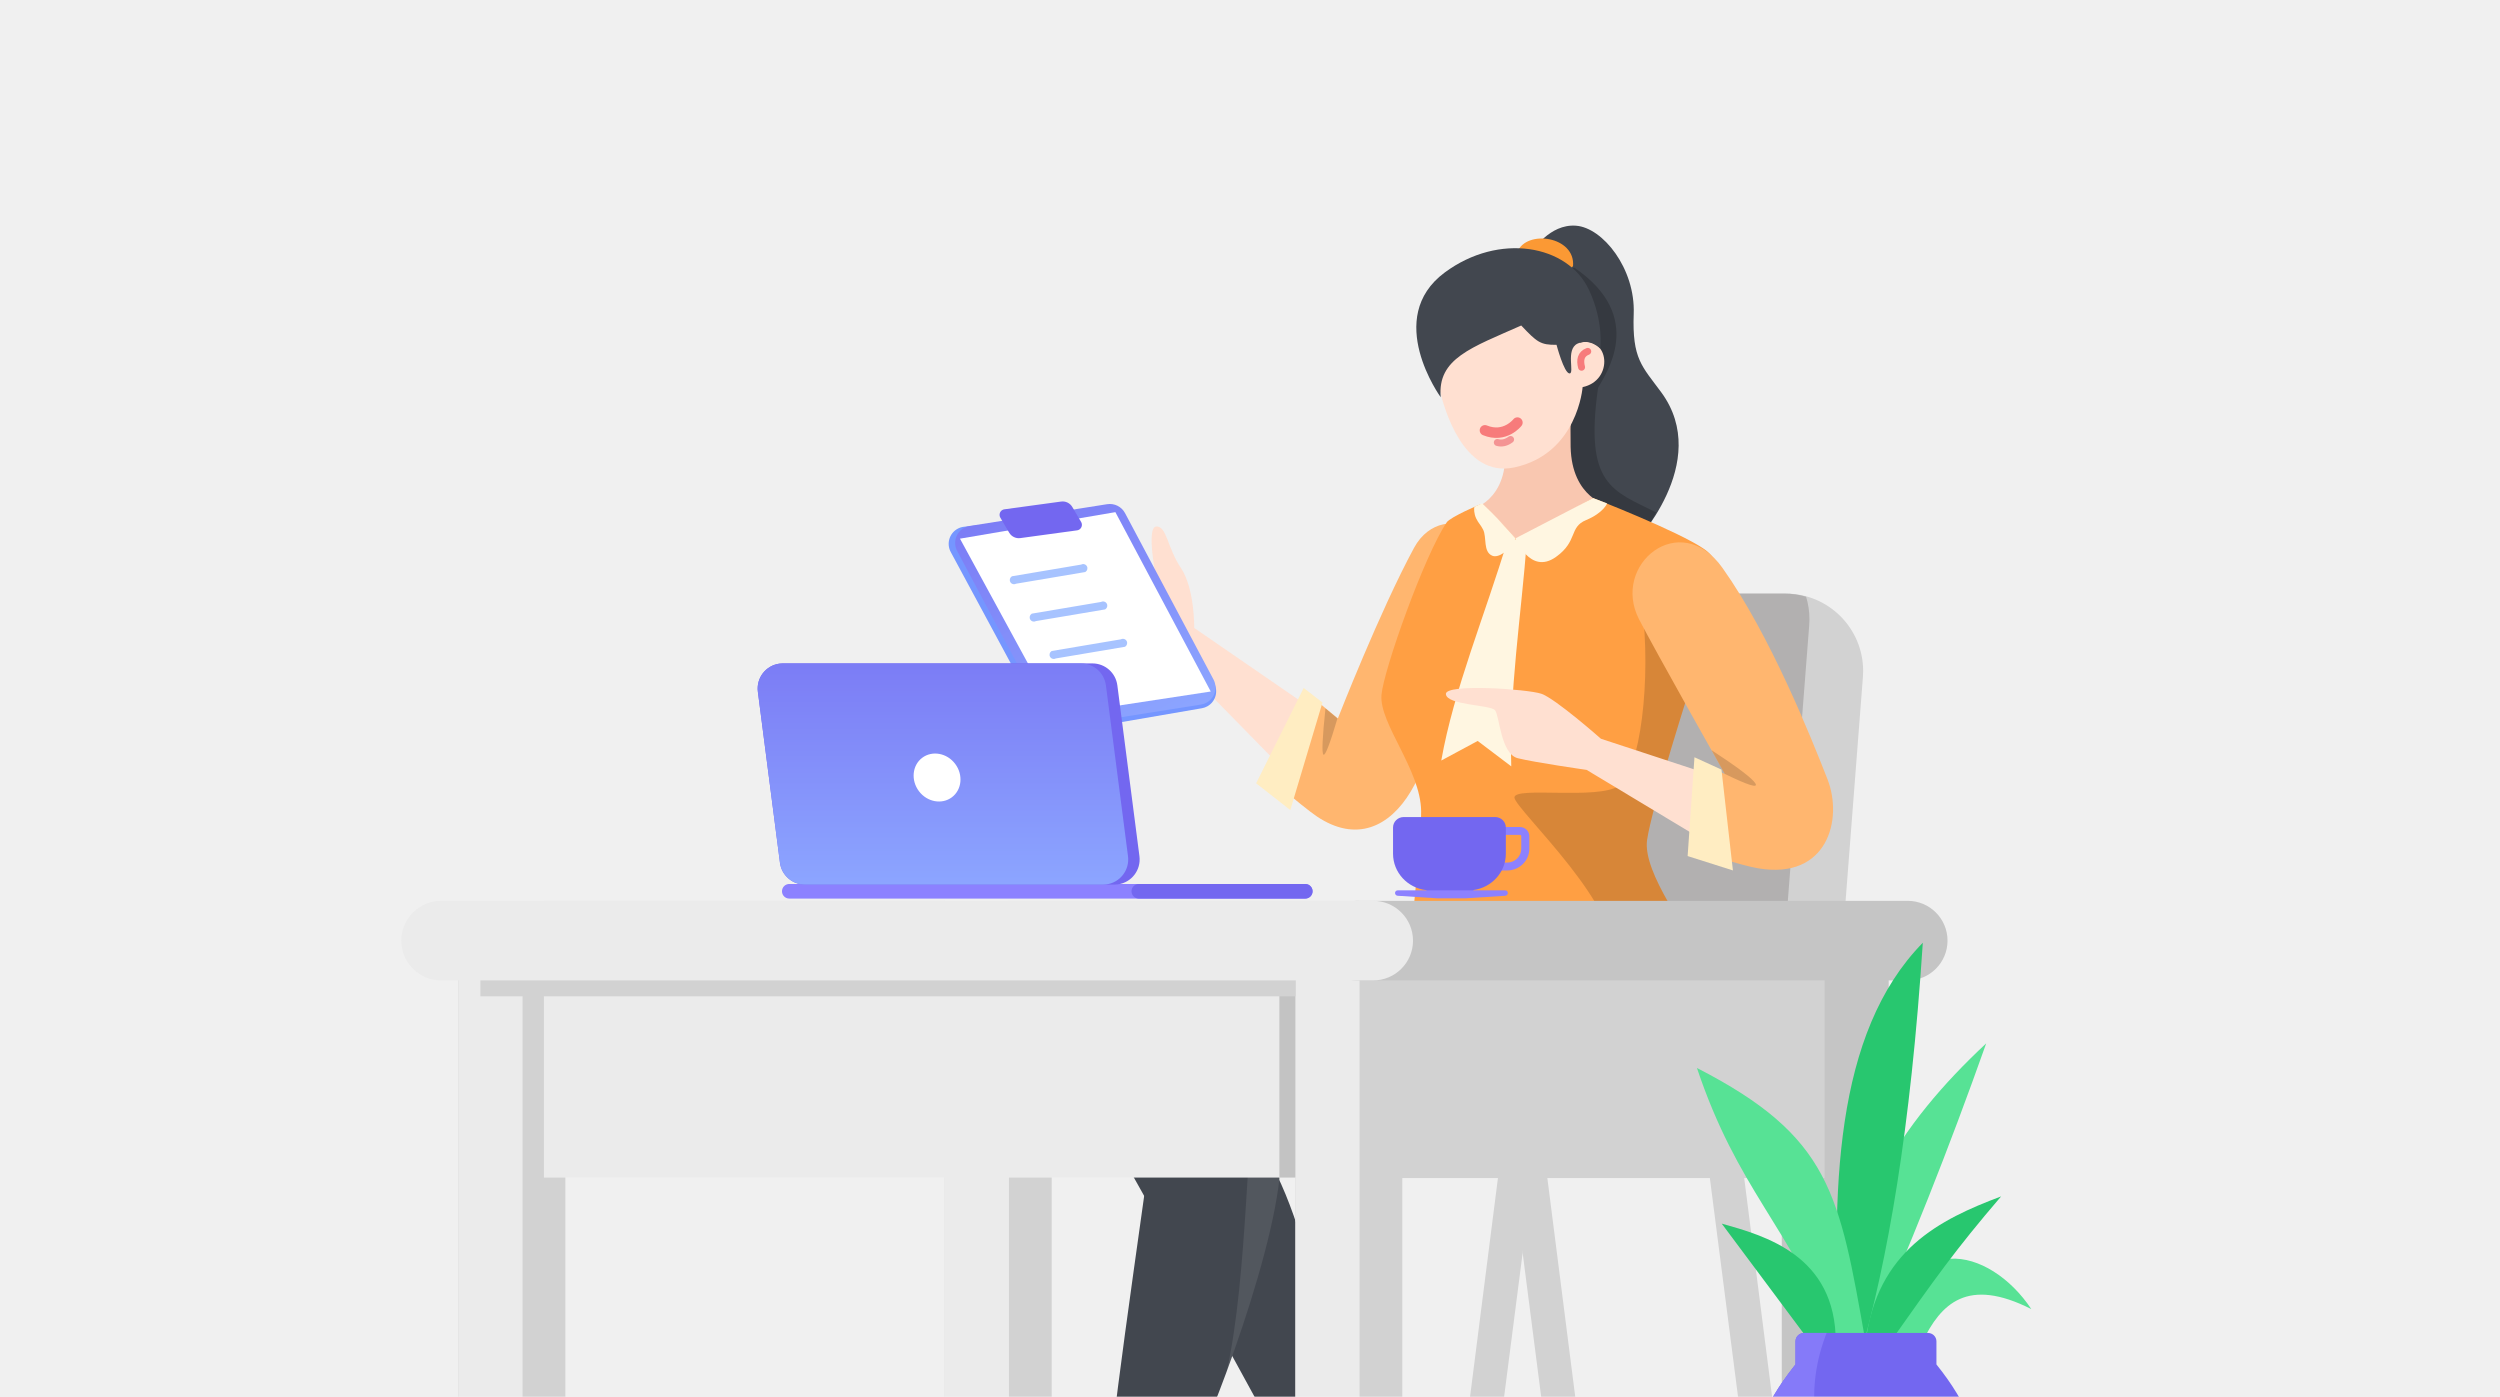
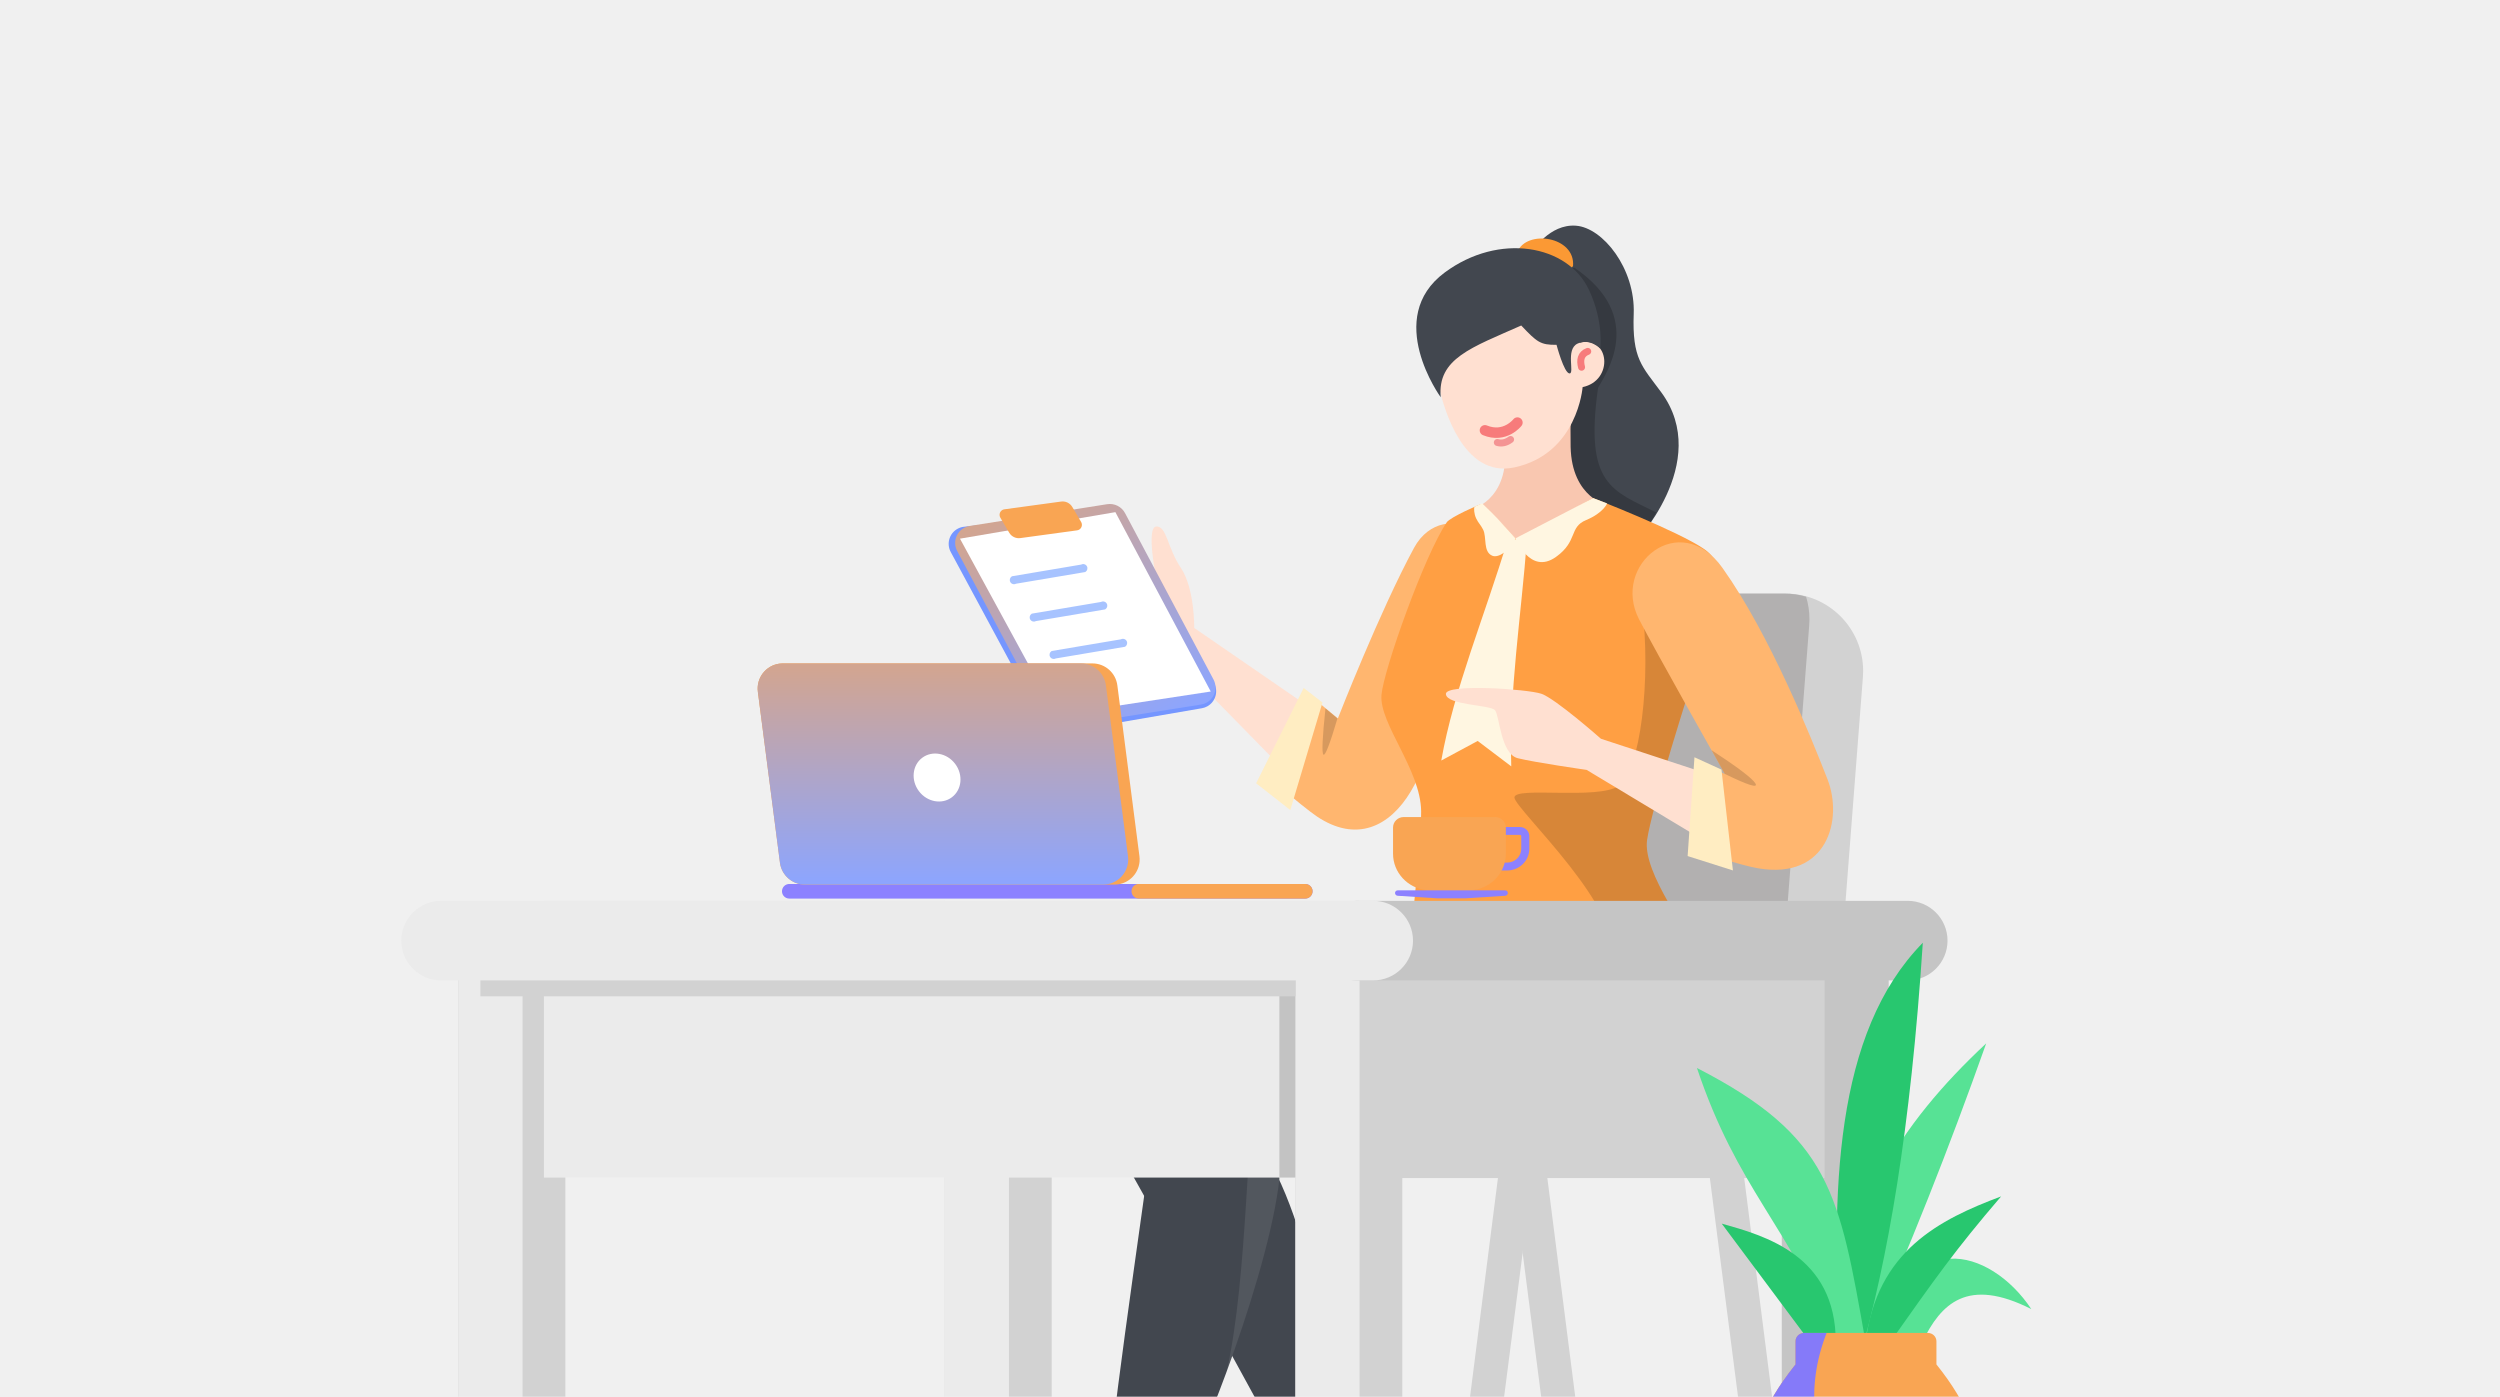
<svg xmlns="http://www.w3.org/2000/svg" xmlns:xlink="http://www.w3.org/1999/xlink" width="358px" height="200px" viewBox="0 0 358 200" version="1.1">
  <defs>
    <path d="M6,0 L352,0 C355.314,-6.08718376e-16 358,2.686 358,6 L358,200 L358,200 L0,200 L0,6 C-4.05812251e-16,2.686 2.686,6.08718376e-16 6,0 Z" id="path-1" />
    <linearGradient x1="68.669%" y1="-53.107%" x2="68.669%" y2="100%" id="linearGradient-3">
-       <stop stop-color="#7367F0" offset="0%" />
+       <stop stop-color="#f9a553" offset="0%" />
      <stop stop-color="#8CA5FF" offset="100%" />
    </linearGradient>
    <linearGradient x1="68.669%" y1="-53.107%" x2="68.669%" y2="100%" id="linearGradient-4">
-       <stop stop-color="#7367F0" offset="0%" />
+       <stop stop-color="#f9a553" offset="0%" />
      <stop stop-color="#8CA5FF" offset="100%" />
    </linearGradient>
    <path d="M7.952,0.064 L25.69,0.064 C26.366,0.064 26.914,0.603 26.914,1.268 L26.914,4.578 C31.399,10.144 33.642,15.71 33.642,21.277 C33.642,26.672 31.727,32.066 27.896,37.461 C27.668,37.784 27.293,37.976 26.894,37.976 L6.749,37.976 C6.349,37.976 5.975,37.784 5.746,37.461 C1.915,32.066 0,26.672 0,21.277 C0,15.815 2.159,10.354 6.477,4.893 L6.728,4.578 L6.728,1.268 C6.728,0.603 7.276,0.064 7.952,0.064 Z" id="path-5" />
  </defs>
  <g id="📝-Pages-New" stroke="none" stroke-width="1" fill="none" fill-rule="evenodd">
    <g id="Knowledge-Base" transform="translate(-670, -791)">
      <g id="Illustration" transform="translate(670, 791)">
        <mask id="mask-2" fill="white">
          <use xlink:href="#path-1" />
        </mask>
        <g id="Mask" />
        <g mask="url(#mask-2)">
          <g transform="translate(57, 30)">
            <g id="Chair4" transform="translate(121, 55)">
              <polygon id="Path" fill="#D2D2D2" points="38.077 71.363 28.831 143.879 33.679 143.815 42.925 72.042" />
              <polygon id="Path" fill="#D2D2D2" transform="translate(44.20678, 107.6211) scale(-1, 1) translate(-44.20678, -107.6211) " points="46.406 71.363 37.159 143.879 42.007 143.815 51.254 72.042" />
              <polygon id="Path" fill="#D2D2D2" transform="translate(72.39661, 107.6211) scale(-1, 1) translate(-72.39661, -107.6211) " points="74.596 71.363 65.349 143.879 70.197 143.815 79.444 72.042" />
              <path d="M0,75.186 C-5.12399906e-16,71.002 3.392,67.61 7.576,67.61 L36.218,67.61 C41.936,67.61 46.717,63.261 47.256,57.568 L51.76,10.042 C52.299,4.349 57.08,2.82683167e-15 62.798,0 L77.715,0 C83.839,6.51445281e-16 88.803,4.964 88.803,11.088 C88.803,11.374 88.792,11.659 88.77,11.944 L84.08,72.53 C83.633,78.304 78.817,82.762 73.025,82.762 L7.576,82.762 C3.392,82.762 5.12399906e-16,79.37 0,75.186 Z" id="Path" fill="#D2D2D2" />
              <path d="M77.51,-2.27373675e-13 C78.594,-2.27572851e-13 79.642,0.156 80.632,0.446 C80.945,1.469 81.113,2.555 81.113,3.68 C81.113,3.966 81.102,4.253 81.079,4.538 L76.394,64.893 C75.946,70.666 71.13,75.123 65.339,75.123 L0.071,75.123 L0.001,75.122 C0,75.073 9.36073955e-17,75.024 0,74.974 C6.90201459e-15,70.801 3.383,67.418 7.556,67.418 L36.107,67.418 C41.825,67.418 46.605,63.071 47.146,57.379 L51.645,10.039 C52.185,4.347 56.965,-2.24547053e-13 62.683,-2.27373675e-13 L77.51,-2.27373675e-13 Z" id="Combined-Shape" fill="#B2B0B0" />
            </g>
            <g id="Wom3.4" transform="translate(143, 100) scale(-1, 1) translate(-143, -100) translate(80, 0)">
              <g id="LLeg" transform="translate(28.09581, 104.5721)" fill="#42474F">
                <path d="M15.558,0.024 C22.487,0.333 61.05,8.844 68.057,10.29 C75.063,11.737 80.986,19.561 75.644,28.622 C69.643,38.793 54.16,67.679 50.401,74.191 C48.54,77.414 39.154,75.607 41.359,70.197 C45.469,60.113 47.378,34.78 57.857,25.544 C57.857,25.544 22.616,31.664 7.393,24.653 C-3.67,19.557 -1.167,-0.722 15.558,0.024 Z" id="Path" />
              </g>
              <g id="LArm" transform="translate(48.23367, 44.95087)">
                <path d="M43.754,14.969 C43.754,14.969 43.676,9.343 45.648,6.403 C47.62,3.463 47.698,0.34 49.191,0.442 C50.683,0.544 49.205,7.803 49.205,7.803 C49.205,7.803 51.099,7.081 52.459,6.168 C53.82,5.255 57.945,0.753 58.909,1.551 C60.543,2.91 57.911,10.578 56.477,12.111 C55.038,13.644 47.179,18.687 47.179,18.687 L27.93,38.329 L24.316,28.35 L43.754,14.969 Z" id="Path" fill="#FFE0D1" />
                <path d="M1.174,13.114 C4.398,20.574 10.299,34.278 12.732,38.367 C15.781,43.487 20.589,45.743 26.218,41.944 C27.214,41.272 29.23,39.651 32.266,37.082 L26.756,24.982 C24.374,26.944 23.183,27.925 23.183,27.925 C23.183,27.925 17.134,12.452 12.268,3.488 C8.054,-4.267 -3.732,1.772 1.174,13.114 Z" id="Path" fill="#FFB66F" />
                <path d="M23.245,27.933 C24.328,31.599 24.996,33.326 25.249,33.114 C25.503,32.902 25.406,30.696 24.959,26.496 L23.245,27.933 Z" id="Path" fill-opacity="0.16" fill="#000000" />
                <polygon id="Path-65" fill="#FFEDC2" points="25.387 25.652 29.994 41.05 34.888 37.217 28.077 23.567" />
              </g>
              <g id="Head" transform="translate(19.60132, 0)">
                <g id="Group-21" transform="translate(17.13841, 26.00611) rotate(12) translate(-17.13841, -26.00611) translate(4.638413, 2.506106)">
                  <path d="M15.016,2.524 C15.016,2.524 11.819,-0.875 8.127,0.216 C4.434,1.306 1.095,7.99 2.68,14.273 C4.258,20.557 3.073,21.85 1.159,26.085 C-3.983,37.477 9.656,46.638 9.656,46.638 L24.522,43.484 L19.211,15.738 L15.016,2.524 Z" id="Path" fill="#42474F" />
                  <path d="M9.606,6.059 C0.946,15.119 8.457,21.904 9.872,23.571 C14.734,36.855 10.866,38.412 5.454,42.76 L8.364,46.078 L16.706,42.599 L16.438,5.331 L9.606,6.059 Z" id="Path-50" fill-opacity="0.199" fill="#000000" />
                </g>
                <path d="M13.051,42.433 C13.051,42.433 18.329,41.374 18.485,33.986 C18.642,26.597 17.773,24.075 17.773,24.075 L27.726,23.895 C27.726,23.895 27.835,32.13 27.836,35.109 C27.841,42.351 33.426,43.191 33.426,43.191 C33.426,43.191 32.265,48.92 23.246,49.426 C16.204,49.822 13.051,42.433 13.051,42.433 Z" id="Path" fill="#F9C7B0" />
                <g id="Group-20" transform="translate(27.08848, 21.33915) rotate(12) translate(-27.08848, -21.33915) translate(13.58848, 5.339154)">
                  <path d="M1.995,4.913 C0.754,0.819 7.424,-1.657 9.383,1.292 C9.383,1.292 10.344,4.087 8.341,5.683 C5.631,7.835 1.995,4.913 1.995,4.913 Z" id="Path" fill="#FB9934" />
                  <path d="M3.36,15.846 C-1.08,15.674 -0.356,22.161 4.257,22.152 C4.257,22.152 6.936,31.367 16.237,31.367 C23.791,31.367 24.282,20.627 24.351,18.484 C24.425,16.2 24.434,8.695 24.434,8.695 L3.187,8.685 L3.36,15.846 Z" id="Path" fill="#FFE0D1" />
                  <path d="M5.69,19.846 C6.446,19.639 6.651,15.451 6.651,15.451 C8.913,15.003 9.311,14.493 11.02,11.694 C18.613,13.309 23.767,13.802 24.434,19.35 C24.434,19.35 30.136,6.54 20.146,1.987 C11.358,-2.013 2.087,1.745 0.469,8.729 C-0.677,13.659 0.637,17.28 0.637,17.28 C0.637,17.28 1.788,15.451 3.677,15.908 C5.567,16.365 4.934,20.052 5.69,19.846 Z" id="Path" fill="#42474F" />
                  <path d="M14.608,24.436 C14.608,24.436 16.137,26.901 19.119,26.027" id="Path" stroke="#F77B7B" stroke-width="1.5" stroke-linecap="round" transform="translate(16.86349, 25.32509) rotate(-18) translate(-16.86349, -25.32509) " />
                  <path d="M15.903,27.378 C16.603,27.671 17.267,27.671 17.848,27.334" id="Path" stroke="#F49494" stroke-linecap="round" transform="translate(16.87519, 27.46345) rotate(2) translate(-16.87519, -27.46345) " />
                  <path d="M3.565,19.444 C3.844,18.44 3.72,17.563 2.721,17.162" id="Path-8" stroke="#F77B7B" stroke-linecap="round" transform="translate(3.207757, 18.30307) rotate(-13) translate(-3.207757, -18.30307) " />
                </g>
              </g>
              <g id="Group-19" transform="translate(16.70562, 41.32406)">
                <path d="M34.241,0.88 C34.362,0.874 38.619,2.737 39.109,3.456 C42.302,8.137 48.165,24.612 48.466,28.186 C48.807,32.308 42.859,38.875 42.786,44.843 C42.721,50.812 45.33,68.784 44.318,70.463 C43.314,72.141 36.716,80.116 35.339,80.148 C33.955,80.181 32.921,75.994 30.824,76.085 C28.735,76.176 24.379,81.727 22.501,81.688 C20.631,81.647 1.248,69.377 2.729,65.882 C4.219,62.386 11.134,53.698 10.429,48.935 C9.733,44.173 4.171,26.592 2.163,20.609 C0.163,14.625 -1.448,9.859 2.284,7.284 C6.017,4.71 18.161,0 18.161,0 L29.035,6.078 C29.035,6.078 33.61,0.91 34.241,0.88 Z" id="Path" fill="#FF9F43" />
                <path d="M30.375,5.909 C33.636,16.745 38.112,27.423 39.904,37.585 L34.69,34.778 L29.881,38.419 C30.221,27.854 28.446,16.762 27.63,5.909 L30.375,5.909 Z" id="Path" fill="#FFF6E1" />
                <path d="M11.326,14.23 L11.202,15.106 C9.741,25.988 11.47,39.194 14.467,41.208 C17.525,43.265 29.43,41.247 29.43,42.875 C29.43,44.504 12.978,59.43 15.679,66.566 C17.164,70.489 16.667,73.978 14.187,77.033 L13.468,76.549 C7.848,72.741 1.883,67.879 2.729,65.882 C4.219,62.386 11.134,53.698 10.429,48.935 C9.761,44.363 4.608,27.978 2.42,21.381 L1.723,19.289 C0.913,16.837 0.239,14.615 0.076,12.698 L0.579,12.373 C8.614,7.226 12.197,7.845 11.326,14.23 L11.326,14.23 Z" id="Path" fill-opacity="0.16" fill="#000000" />
                <path d="M16.154,0.767 L18.161,0 L29.274,5.763 C29.274,5.763 27.184,11.076 23.484,8.43 C20.312,6.168 21.65,4.177 19.164,3.15 C16.687,2.123 16.154,0.767 16.154,0.767 Z" id="Path" fill="#FFF6E1" />
                <path d="M29.274,5.763 C30.079,7.551 31.717,8.596 32.563,8.271 C33.961,7.734 33.361,5.597 33.912,4.518 C34.306,3.752 34.561,3.636 34.906,2.917 C35.227,2.257 35.24,1.466 35.158,1.247 L34.065,0.751 C33.063,1.694 32.329,2.417 31.863,2.917 C31.283,3.541 30.419,4.49 29.274,5.763 Z" id="Path" fill="#FFF6E1" />
              </g>
              <g id="RArm" transform="translate(0, 47.66368)">
                <path d="M33.745,28.126 C33.745,28.126 40.288,22.348 42.29,21.678 C44.293,21.007 56.022,20.202 55.949,21.717 C55.864,23.34 49.564,23.247 48.912,24.045 C48.259,24.844 48.11,30.302 45.643,30.915 C43.18,31.528 35.798,32.584 35.798,32.584 L18.138,43.213 L17.383,33.501 L33.745,28.126 Z" id="Path" fill="#FFE0D1" />
                <path d="M16.341,3.661 C9.448,13.369 3.563,28.156 1.304,33.921 C-0.955,39.686 1.324,48.381 11.257,46.674 C12.375,46.482 14.188,46.001 16.696,45.23 L19.07,31.878 C17.029,32.733 16.008,33.161 16.008,33.161 C16.008,33.161 25.88,15.699 28.291,11.017 C32.318,3.2 22.412,-4.892 16.341,3.661 Z" id="Path" fill="#FFB66F" />
                <path d="M16.008,33.161 C12.665,34.79 11.204,35.247 11.624,34.53 C12.045,33.813 14.137,32.225 17.9,29.765 L16.008,33.161 Z" id="Path" fill-opacity="0.16" fill="#000000" />
                <polygon id="Path-64" fill="#FFEDC2" points="16.486 32.544 14.847 46.982 21.331 44.925 20.353 30.776" />
              </g>
              <g id="RLeg" transform="translate(15.94627, 101.5411)">
                <path d="M6.757,0.134 C-1.984,13.276 -1.129,22.783 9.321,28.653 C22.707,36.172 63.994,27.364 63.994,27.364 C63.994,27.364 63.262,33.248 63.994,38.496 C65.907,52.202 75.004,75.037 76.928,77.906 C79.59,81.874 87.697,78.881 87.85,75.577 C88.003,72.274 81.738,30.078 80.785,22.032 C79.838,13.985 76.846,12.816 68.106,10.617 C66.099,10.111 42.356,4.223 40.181,4.395 C27.723,5.378 16.581,3.957 6.757,0.134 Z" id="Path" fill="#42474F" />
                <path d="M16.28,26.462 C29.834,27.977 65.717,24.853 67.158,26.273 C68.534,27.628 68.304,51.208 71.391,64.855 C68.35,56.586 65.059,46.126 63.994,38.496 C63.262,33.248 63.994,27.364 63.994,27.364 L62.592,27.644 C55.277,29.062 21.363,35.15 9.321,28.653 C2.258,24.842 -0.475,18.942 1.123,10.952 C3.049,20.377 8.102,25.547 16.28,26.462 Z" id="Path" fill-opacity="0.192" fill="#FFFFFF" opacity="0.44" />
                <ellipse id="Oval" fill-opacity="0.192" fill="#FFFFFF" transform="translate(86.56548, 23.11196) rotate(13) translate(-86.56548, -23.11196) " cx="86.565" cy="23.112" rx="2.278" ry="4.168" />
                <ellipse id="Oval" fill-opacity="0.192" fill="#FFFFFF" transform="translate(75.93463, 20.45977) rotate(-16) translate(-75.93463, -20.45977) " cx="75.935" cy="20.46" rx="3.037" ry="4.547" />
              </g>
            </g>
            <g id="Example-Task1" transform="translate(97.77145, 58.16383) rotate(-28) translate(-97.77145, -58.16383) translate(85.27145, 37.16383)">
              <g id="Group-3" transform="translate(-0, -0)">
                <path d="M3.716,1.906 L22.562,9.467 C23.474,9.833 24.082,10.706 24.108,11.688 L24.819,38.439 C24.855,39.799 23.781,40.931 22.421,40.967 C22.137,40.975 21.855,40.933 21.585,40.845 L2.19,34.461 C1.184,34.13 0.502,33.193 0.496,32.135 L0.334,4.207 C0.326,2.846 1.423,1.737 2.784,1.729 C3.103,1.727 3.42,1.787 3.716,1.906 Z" id="Rectangle" fill="#7596FF" fill-rule="nonzero" />
                <path d="M4.482,2.186 L23.325,8.676 C24.32,9.019 24.987,9.954 24.987,11.006 L24.987,37.988 C24.987,39.348 23.884,40.452 22.523,40.452 C22.25,40.452 21.979,40.406 21.72,40.317 L2.877,33.827 C1.883,33.484 1.216,32.549 1.216,31.497 L1.216,4.515 C1.216,3.155 2.319,2.051 3.68,2.051 C3.953,2.051 4.224,2.097 4.482,2.186 Z" id="Rectangle" fill="url(#linearGradient-3)" />
                <polygon id="Rectangle" fill="#FFFFFF" fill-rule="nonzero" points="2.399 3.14 23.831 10.235 23.831 39.326 2.691 31.91" />
-                 <path d="M9.99,2.414 L17.686,5.25 C18.291,5.473 18.703,6.037 18.731,6.682 L18.84,9.177 C18.859,9.618 18.517,9.992 18.075,10.011 C17.969,10.016 17.863,9.999 17.764,9.962 L10.068,7.126 C9.463,6.903 9.051,6.339 9.023,5.695 L8.914,3.199 C8.895,2.758 9.238,2.384 9.679,2.365 C9.785,2.361 9.891,2.377 9.99,2.414 Z" id="Rectangle" fill="#7367F0" fill-rule="nonzero" />
+                 <path d="M9.99,2.414 L17.686,5.25 C18.291,5.473 18.703,6.037 18.731,6.682 L18.84,9.177 C18.859,9.618 18.517,9.992 18.075,10.011 C17.969,10.016 17.863,9.999 17.764,9.962 L10.068,7.126 C9.463,6.903 9.051,6.339 9.023,5.695 L8.914,3.199 C8.895,2.758 9.238,2.384 9.679,2.365 C9.785,2.361 9.891,2.377 9.99,2.414 Z" id="Rectangle" fill="#f9a553" fill-rule="nonzero" />
                <path d="M15.985,14.567 C16.321,14.567 16.593,14.839 16.593,15.173 C16.593,15.484 16.358,15.74 16.056,15.775 L15.985,15.779 L6.456,12.605 C6.12,12.605 5.848,12.334 5.848,11.999 C5.848,11.688 6.083,11.432 6.385,11.397 L6.456,11.393 L15.985,14.567 Z" id="Path" fill="#A7C3FF" />
                <path d="M15.985,20.628 C16.321,20.628 16.593,20.899 16.593,21.234 C16.593,21.545 16.358,21.801 16.056,21.836 L15.985,21.84 L6.456,18.666 C6.12,18.666 5.848,18.394 5.848,18.06 C5.848,17.749 6.083,17.493 6.385,17.458 L6.456,17.454 L15.985,20.628 Z" id="Path" fill="#A7C3FF" />
                <path d="M15.985,26.689 C16.321,26.689 16.593,26.96 16.593,27.295 C16.593,27.605 16.358,27.862 16.056,27.897 L15.985,27.901 L6.456,24.726 C6.12,24.726 5.848,24.455 5.848,24.12 C5.848,23.809 6.083,23.553 6.385,23.518 L6.456,23.514 L15.985,26.689 Z" id="Path" fill="#A7C3FF" />
              </g>
            </g>
            <g id="Group-26" transform="translate(0, 99)">
              <g id="Group-25" transform="translate(8.649351, 0)">
                <polygon id="Rectangle" fill="#D2D2D2" points="69.648 3.799 84.956 3.799 84.956 100.493 69.648 100.493" />
                <polygon id="Rectangle" fill="#EBEBEB" points="69.648 -1.78512303e-13 78.833 -1.78512303e-13 78.833 100.493 69.648 100.493" />
                <polygon id="Rectangle" fill="#D2D2D2" points="1.05161699e-15 3.799 75.777 3.799 75.777 32.801 15.308 32.801 15.308 100.493 1.05161699e-15 100.493" />
                <polygon id="Rectangle" fill="#EBEBEB" points="1.01974981e-15 3.799 9.185 3.799 9.185 100.493 1.01974981e-15 100.493" />
              </g>
              <g id="Group-25">
                <polygon id="Rectangle" fill="#C5C5C5" points="198.15 3.799 213.459 3.799 213.459 100.493 198.15 100.493" />
                <polygon id="Rectangle" fill="#D2D2D2" points="128.503 3.799 204.28 3.799 204.28 39.699 143.811 39.699 143.811 100.493 128.503 100.493" />
                <polygon id="Rectangle" fill="#EBEBEB" points="20.89 -2.81575148e-13 137.599 -4.04882098e-13 137.599 39.628 20.89 39.628" />
                <polygon id="Rectangle" fill="#C3C3C3" points="126.207 3.799 135.392 3.799 135.392 39.628 126.207 39.628" />
                <polygon id="Rectangle" fill="#EBEBEB" points="128.503 3.799 137.688 3.799 137.688 100.493 128.503 100.493" />
                <path d="M137.299,0 L216.186,0 C219.333,2.97461293e-15 221.885,2.551 221.885,5.698 C221.885,8.845 219.333,11.396 216.186,11.396 L137.299,11.396 C134.152,11.396 131.601,8.845 131.601,5.698 C131.601,2.551 134.152,5.7810075e-16 137.299,0 Z" id="Rectangle" fill="#C5C5C5" />
                <polygon id="Rectangle" fill="#D2D2D2" points="11.794 2.279 128.503 2.279 128.503 13.676 11.794 13.676" />
                <path d="M6.164,-1.78139615e-14 L139.644,-1.78139615e-14 C142.791,6.58155786e-15 145.342,2.551 145.342,5.698 C145.342,8.845 142.791,11.396 139.644,11.396 L6.164,11.396 C3.017,11.396 0.466,8.845 0.466,5.698 C0.466,2.551 3.017,-1.90122176e-14 6.164,-1.78139615e-14 Z" id="Rectangle" fill="#EBEBEB" />
              </g>
            </g>
            <g id="Cup" transform="translate(152, 93) scale(-1, 1) translate(-152, -93) translate(142, 87)">
              <path d="M5.196,1.431 L1.346,1.431 C0.603,1.431 0,2.018 0,2.743 L0,4.541 C0,6.259 1.428,7.651 3.19,7.651 L5.196,7.651 C5.514,7.651 5.773,7.4 5.773,7.089 C5.773,6.778 5.514,6.526 5.196,6.526 L3.19,6.526 C2.065,6.526 1.154,5.638 1.154,4.541 L1.154,2.743 C1.154,2.64 1.24,2.556 1.346,2.556 L5.196,2.556 C5.514,2.556 5.773,2.304 5.773,1.993 C5.773,1.683 5.514,1.431 5.196,1.431 Z" id="Path" fill="#8C81FF" />
-               <path d="M17.979,0 C18.828,0 19.517,0.672 19.517,1.5 L19.517,5.25 C19.517,7.95 17.427,10.174 14.738,10.467 L14.737,11.25 L8.003,11.25 L8.003,10.45 C5.382,10.096 3.363,7.903 3.363,5.25 L3.363,1.5 C3.363,0.672 4.052,0 4.902,0 L17.979,0 Z" id="Path" fill="#7367F0" />
+               <path d="M17.979,0 C18.828,0 19.517,0.672 19.517,1.5 L19.517,5.25 C19.517,7.95 17.427,10.174 14.738,10.467 L14.737,11.25 L8.003,11.25 L8.003,10.45 C5.382,10.096 3.363,7.903 3.363,5.25 L3.363,1.5 C3.363,0.672 4.052,0 4.902,0 L17.979,0 Z" id="Path" fill="#f9a553" />
              <path d="M3.452,10.5 L18.856,10.5 C19.063,10.5 19.231,10.668 19.231,10.875 C19.231,11.086 19.067,11.261 18.857,11.274 L13.196,11.641 L13.196,11.641 L9.157,11.641 L3.451,11.274 C3.241,11.261 3.077,11.086 3.077,10.875 C3.077,10.668 3.245,10.5 3.452,10.5 Z" id="Rectangle" fill="#8C81FF" />
            </g>
            <g id="FacingBack-Laptop3" transform="translate(51, 65)">
              <path d="M5.027,31.585 L78.915,31.585 C79.493,31.585 79.961,32.053 79.961,32.631 C79.961,33.209 79.493,33.677 78.915,33.677 L5.027,33.677 C4.45,33.677 3.981,33.209 3.981,32.631 C3.981,32.053 4.45,31.585 5.027,31.585 Z" id="Rectangle" fill="#8C81FF" />
-               <path d="M55.078,31.585 L78.915,31.585 C79.493,31.585 79.961,32.053 79.961,32.631 C79.961,33.209 79.493,33.677 78.915,33.677 L55.078,33.677 C54.5,33.677 54.032,33.209 54.032,32.631 C54.032,32.053 54.5,31.585 55.078,31.585 Z" id="Rectangle" fill="#7367F0" />
-               <path d="M4.095,0 L48.433,0 C50.243,-7.76541381e-16 51.772,1.344 52.004,3.138 L55.168,27.614 C55.423,29.586 54.031,31.391 52.059,31.646 C51.906,31.665 51.752,31.675 51.597,31.675 L7.26,31.675 C5.45,31.675 3.921,30.332 3.689,28.537 L0.525,4.062 C0.27,2.09 1.662,0.285 3.634,0.03 C3.787,0.01 3.941,2.8351131e-17 4.095,0 Z" id="Rectangle" fill="#7367F0" />
+               <path d="M55.078,31.585 L78.915,31.585 C79.493,31.585 79.961,32.053 79.961,32.631 C79.961,33.209 79.493,33.677 78.915,33.677 L55.078,33.677 C54.5,33.677 54.032,33.209 54.032,32.631 C54.032,32.053 54.5,31.585 55.078,31.585 Z" id="Rectangle" fill="#f9a553" />
+               <path d="M4.095,0 L48.433,0 C50.243,-7.76541381e-16 51.772,1.344 52.004,3.138 L55.168,27.614 C55.423,29.586 54.031,31.391 52.059,31.646 C51.906,31.665 51.752,31.675 51.597,31.675 L7.26,31.675 C5.45,31.675 3.921,30.332 3.689,28.537 L0.525,4.062 C0.27,2.09 1.662,0.285 3.634,0.03 C3.787,0.01 3.941,2.8351131e-17 4.095,0 Z" id="Rectangle" fill="#f9a553" />
              <path d="M4.095,0 L46.795,0 C48.605,9.99815459e-16 50.133,1.344 50.366,3.138 L53.53,27.614 C53.785,29.586 52.393,31.391 50.421,31.646 C50.268,31.665 50.114,31.675 49.959,31.675 L7.26,31.675 C5.45,31.675 3.921,30.332 3.689,28.537 L0.525,4.062 C0.27,2.09 1.662,0.285 3.634,0.03 C3.787,0.01 3.941,1.36061876e-15 4.095,0 Z" id="Rectangle" fill="url(#linearGradient-4)" />
              <ellipse id="Oval" fill="#FFFFFF" transform="translate(26.18607, 16.34168) rotate(-37) translate(-26.18607, -16.34168) " cx="26.186" cy="16.342" rx="3.249" ry="3.536" />
            </g>
            <g id="Group-79" transform="translate(186, 105)">
              <g id="Group-86">
                <path d="M23.979,58.234 C30.346,43.991 36.13,29.363 41.424,14.412 C29.228,25.78 19.744,39.63 21.095,58.234 L23.979,58.234 Z" id="Path-113" fill="#57E295" />
                <path d="M20.586,59.721 C19.079,35.435 19.718,12.88 32.347,0 C30.605,26.665 27.346,45.45 23.219,59.721 L20.586,59.721 Z" id="Rectangle" fill="#28C76F" />
                <path d="M20.007,57.192 C12.951,40.221 5.861,35.356 2.45563569e-14,17.935 C19.181,27.771 20.383,35.893 24.148,57.192 L20.007,57.192 Z" id="Path-112" fill="#57E295" />
                <path d="M16.209,57.192 L3.551,40.221 C9.665,41.944 19.883,44.735 19.883,57.192 L16.209,57.192 Z" id="Path-114" fill="#28C76F" />
                <path d="M28.048,57.192 L32.271,57.192 C34.954,51.651 38.735,47.837 47.884,52.461 C41.887,43.427 29.583,40.694 28.048,57.192 Z" id="Path-116" fill="#57E295" />
                <path d="M24.164,57.192 L27.675,57.192 C34.12,48.078 36.891,44.106 43.56,36.323 C34.774,39.62 25.756,44.106 24.164,57.192 Z" id="Path-117" fill="#28C76F" />
              </g>
              <g id="Group-85" transform="translate(7.384615, 55.8125)">
                <mask id="mask-6" fill="white">
                  <use xlink:href="#path-5" />
                </mask>
-                 <use id="Rectangle" fill="#7367F0" xlink:href="#path-5" />
+                 <use id="Rectangle" fill="#f9a553" xlink:href="#path-5" />
                <path d="M-4.282,-0.978 L11.622,-0.978 C4.008,16.458 19.027,26.784 11.622,44.155 L-4.282,44.155 L-4.282,-0.978 Z" id="Rectangle" fill="#857AF9" mask="url(#mask-6)" />
              </g>
            </g>
          </g>
        </g>
      </g>
    </g>
  </g>
</svg>
